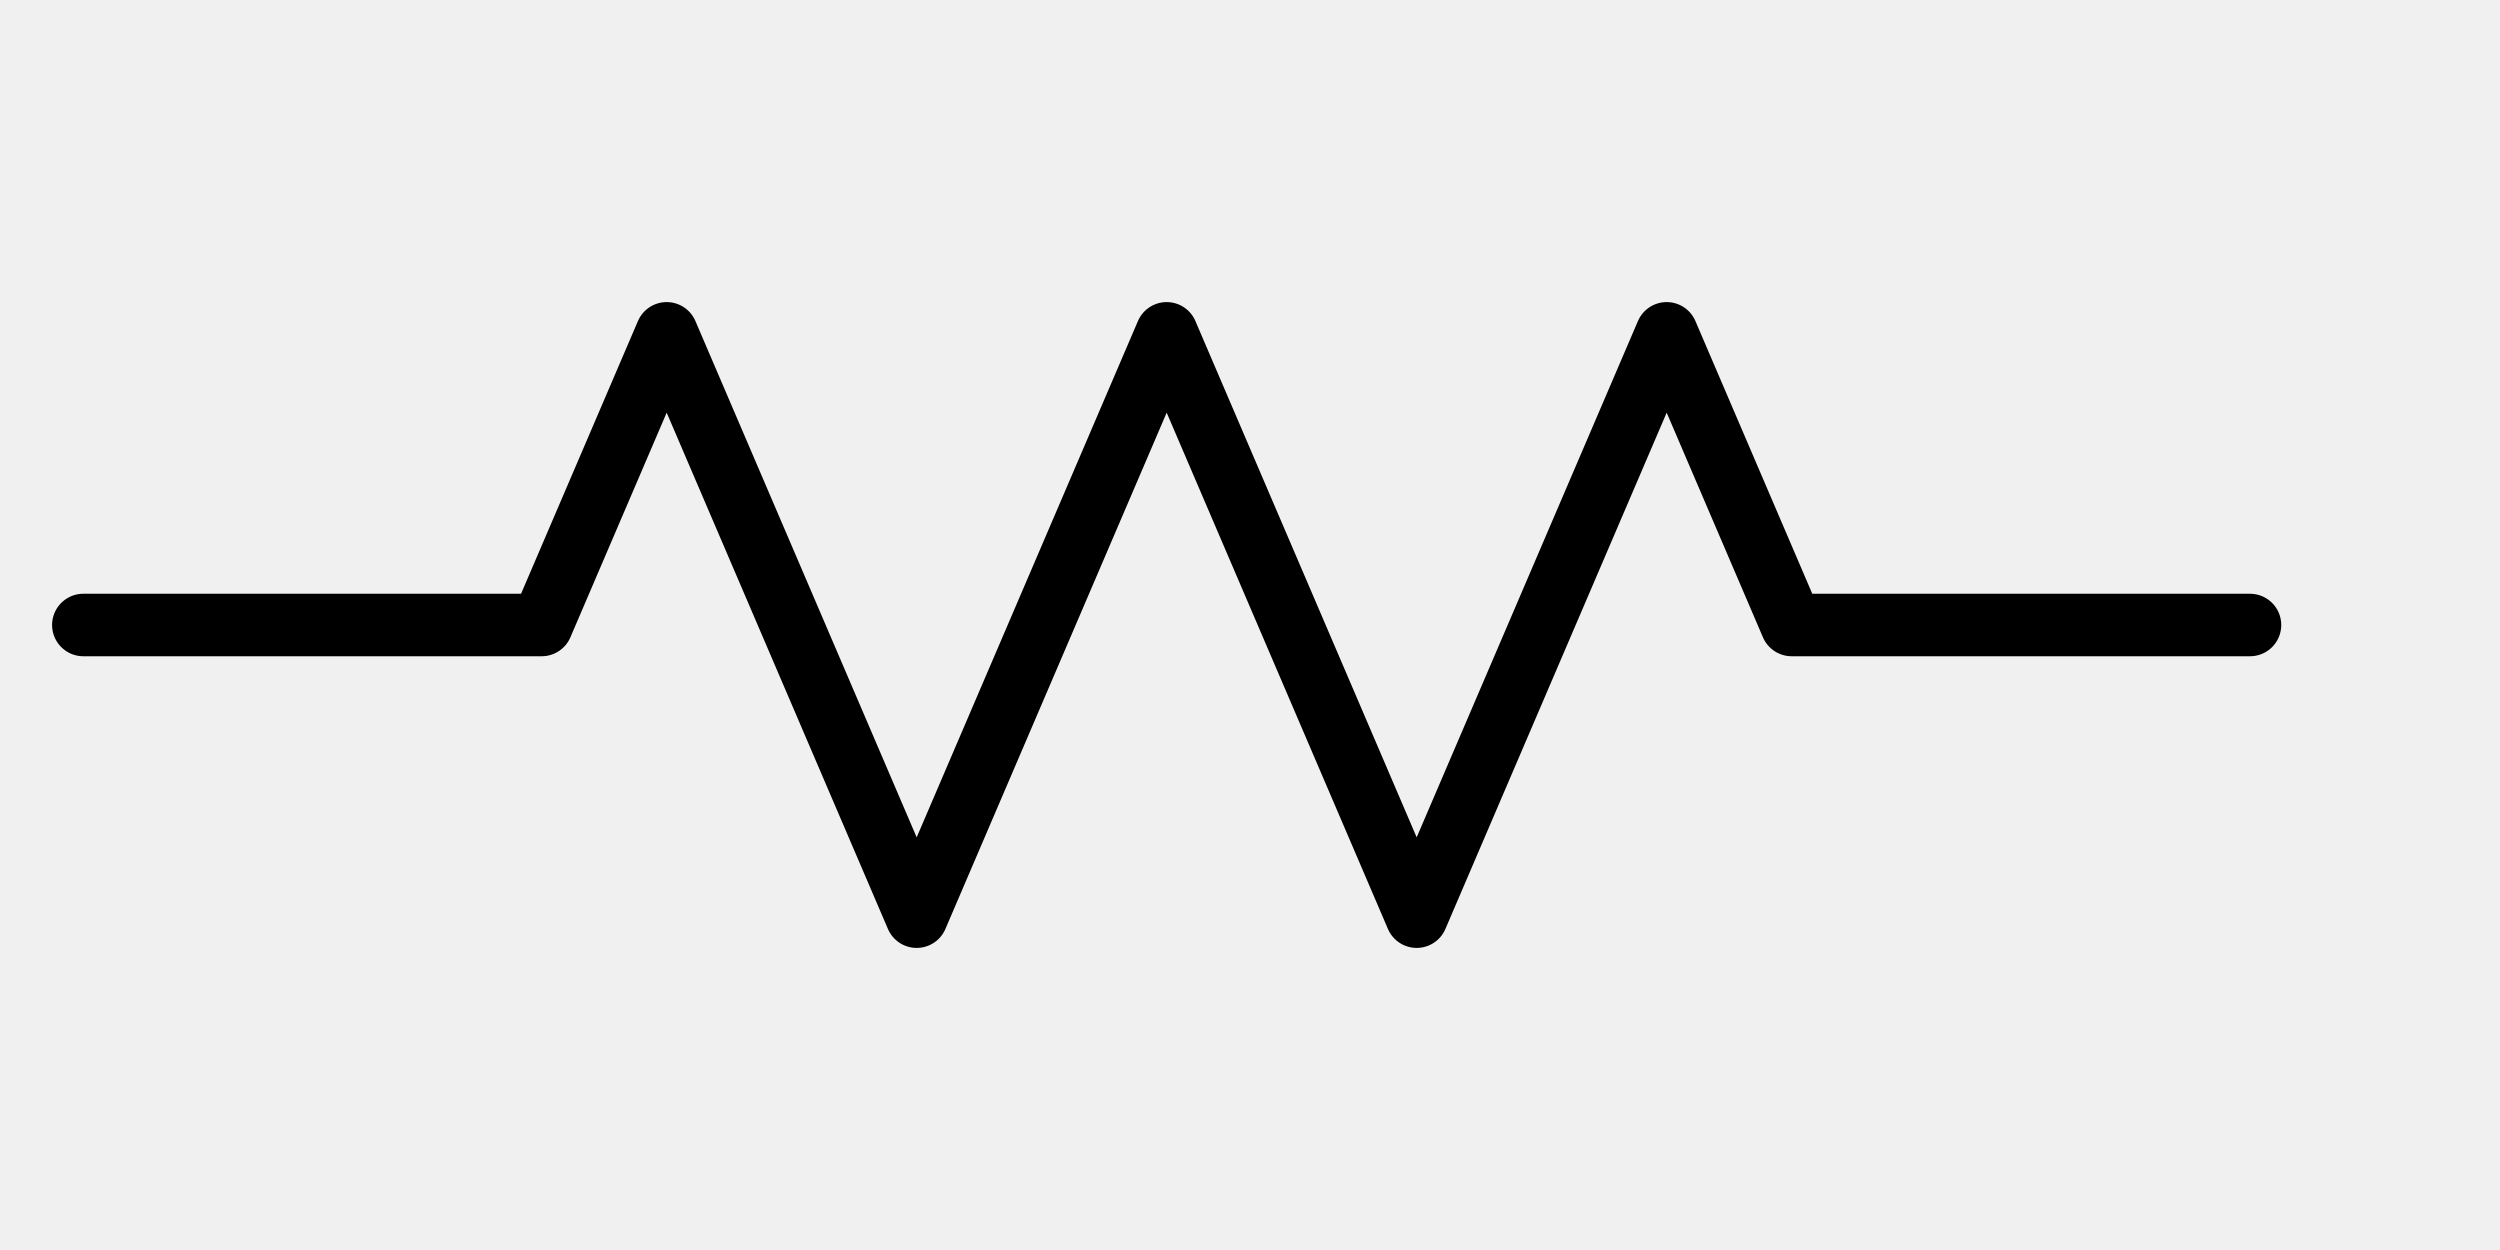
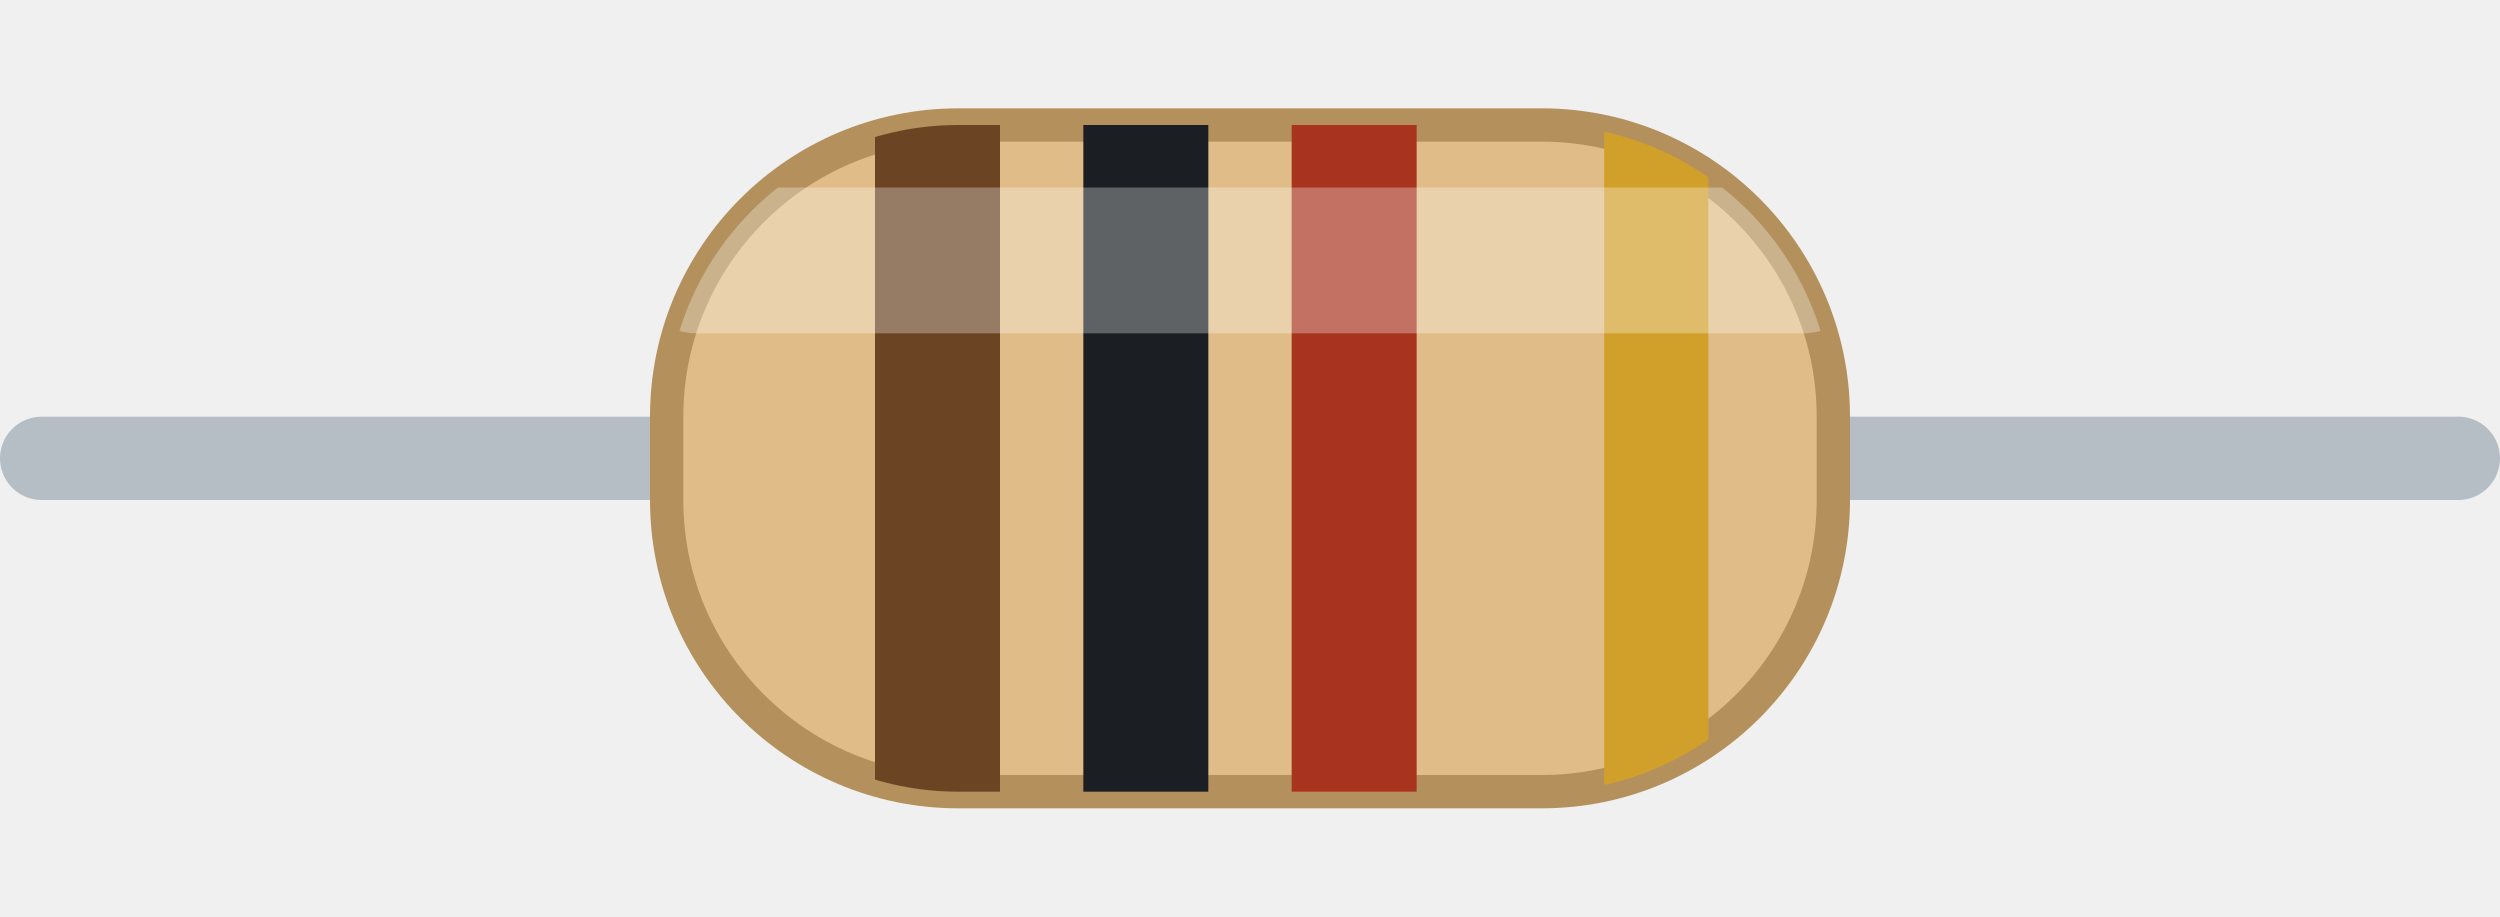
- <svg xmlns="http://www.w3.org/2000/svg" viewBox="0 0 120 60" fill="none" stroke="currentColor" stroke-width="3" stroke-linecap="round" stroke-linejoin="round">
-   <path d="M4 30h22l6-14 12 28 12-28 12 28 12-28 6 14h22" />
+ <svg xmlns="http://www.w3.org/2000/svg" viewBox="0 0 120 44">
+   <defs>
+     <clipPath id="res-body">
+       <rect x="32" y="6" width="56" height="32" rx="14" />
+     </clipPath>
+   </defs>
+   <path d="M2 22h34M86 22h32" stroke="#b6bec5" stroke-width="4" stroke-linecap="round" />
+   <rect x="32" y="6" width="56" height="32" rx="14" fill="#e0bd88" stroke="#b4915c" stroke-width="1.6" />
+   <g clip-path="url(#res-body)">
+     <rect x="42" y="5" width="6" height="34" fill="#6b4423" />
+     <rect x="52" y="5" width="6" height="34" fill="#1b1f23" />
+     <rect x="62" y="5" width="6" height="34" fill="#a8341f" />
+     <rect x="77" y="5" width="5" height="34" fill="#d0a02a" />
+     <rect x="30" y="9" width="60" height="7" rx="3.5" fill="#ffffff" opacity="0.3" />
+   </g>
</svg>
